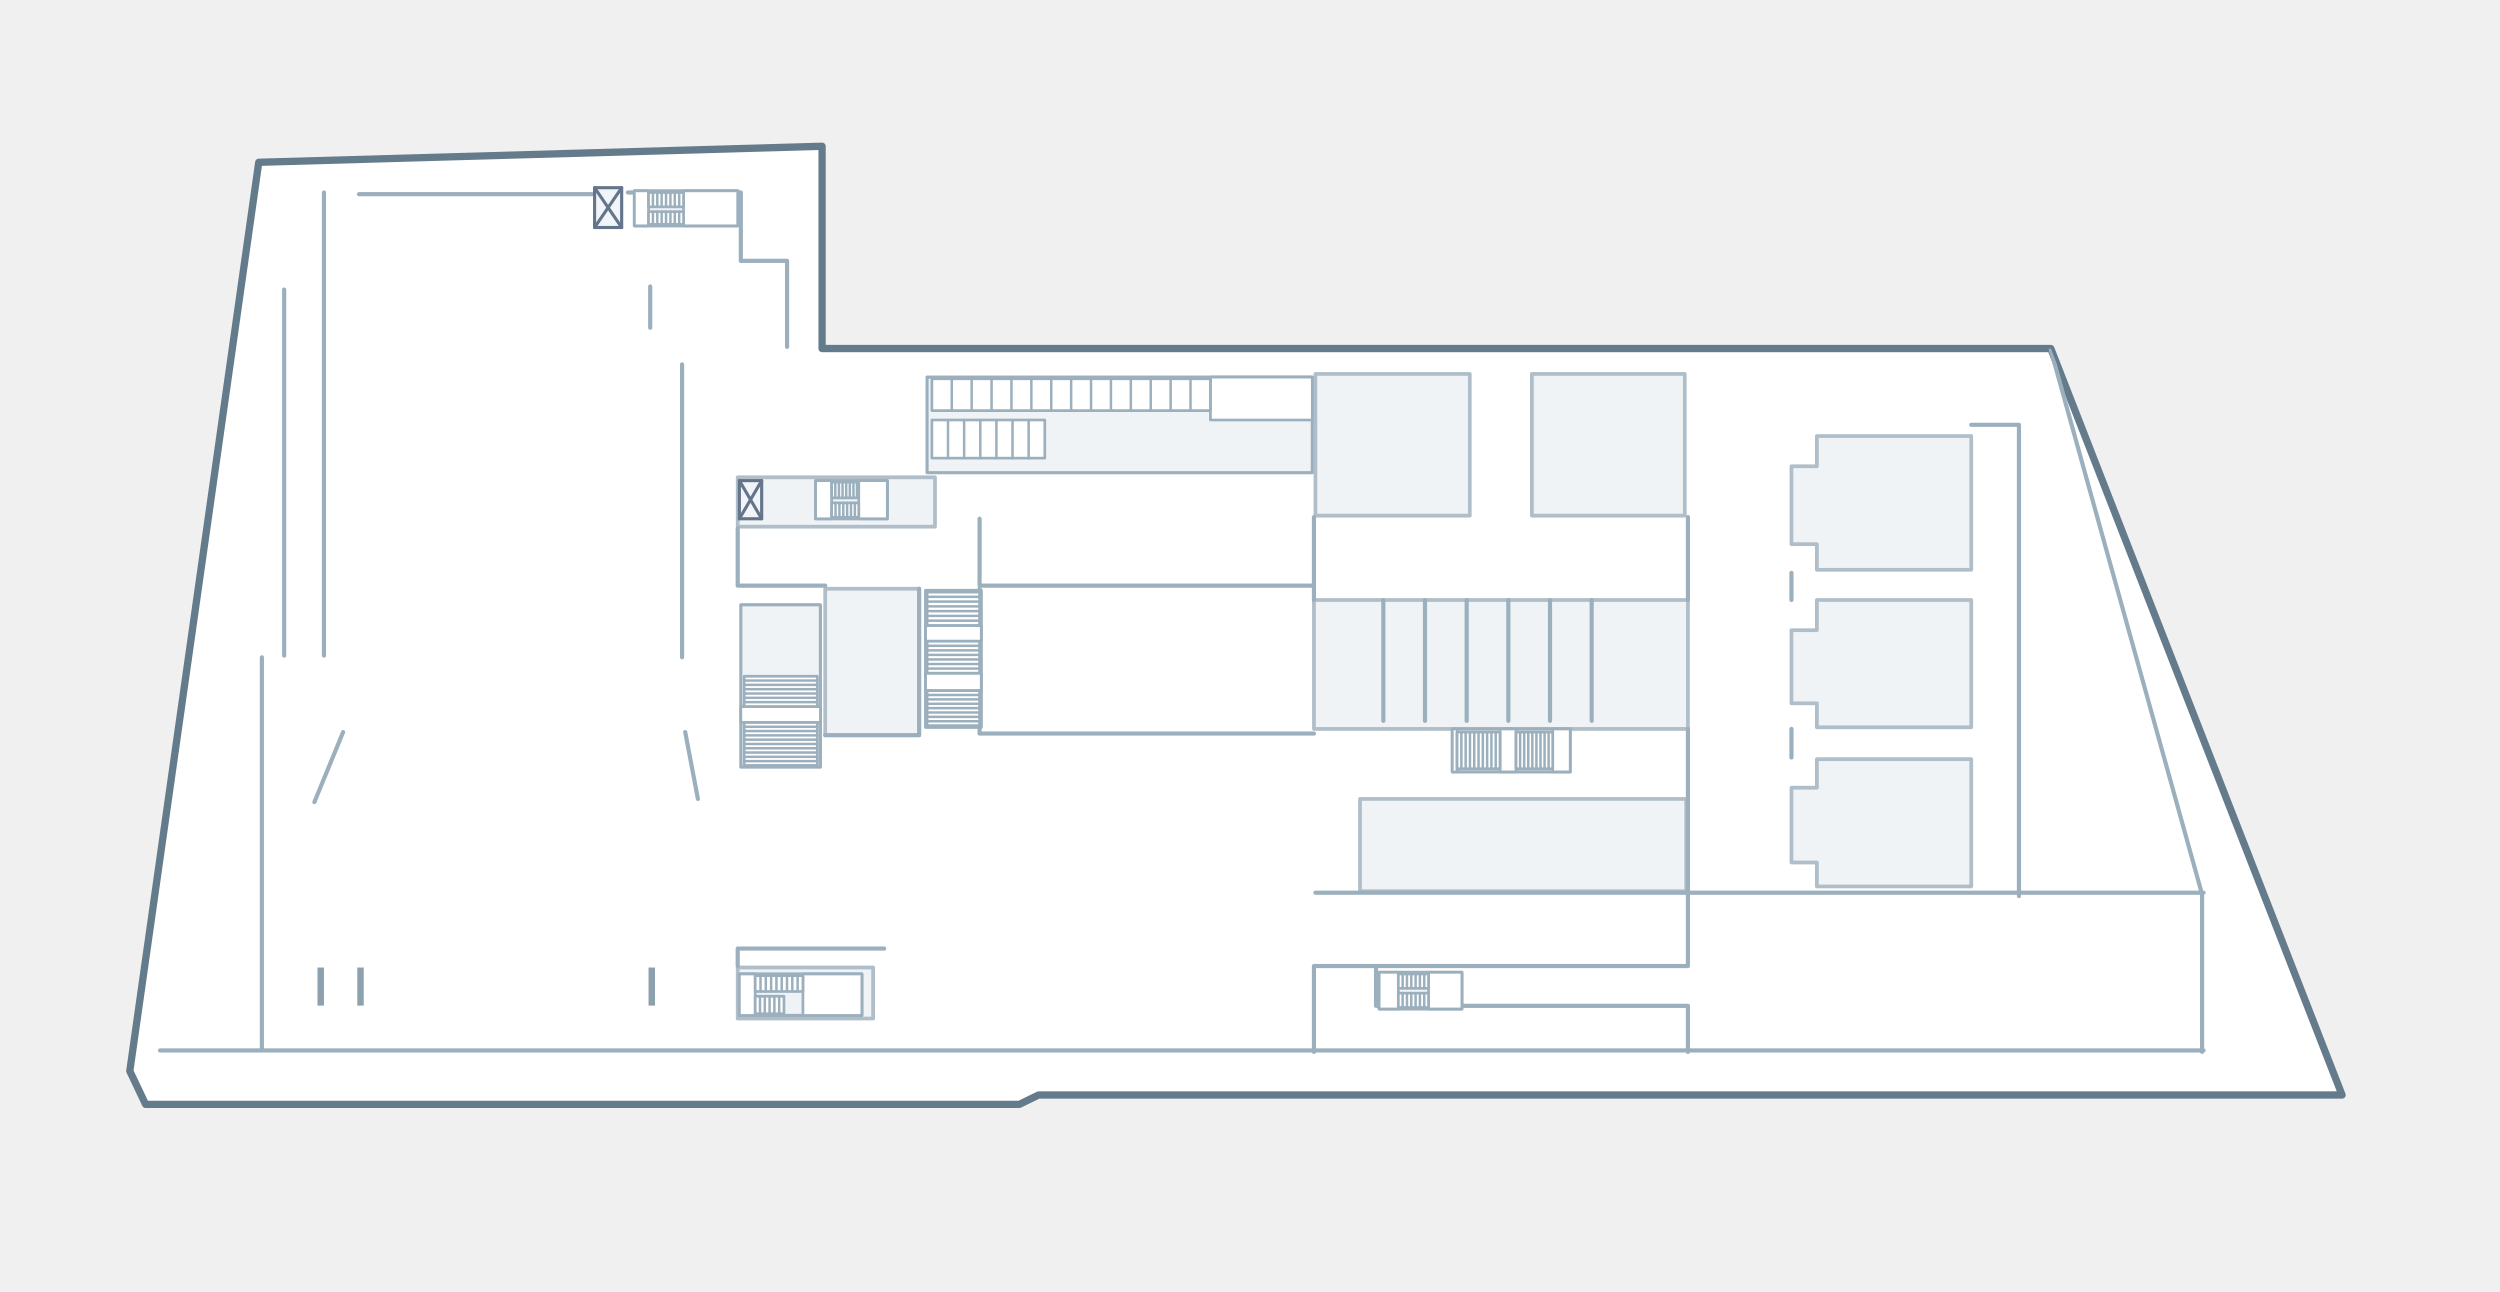
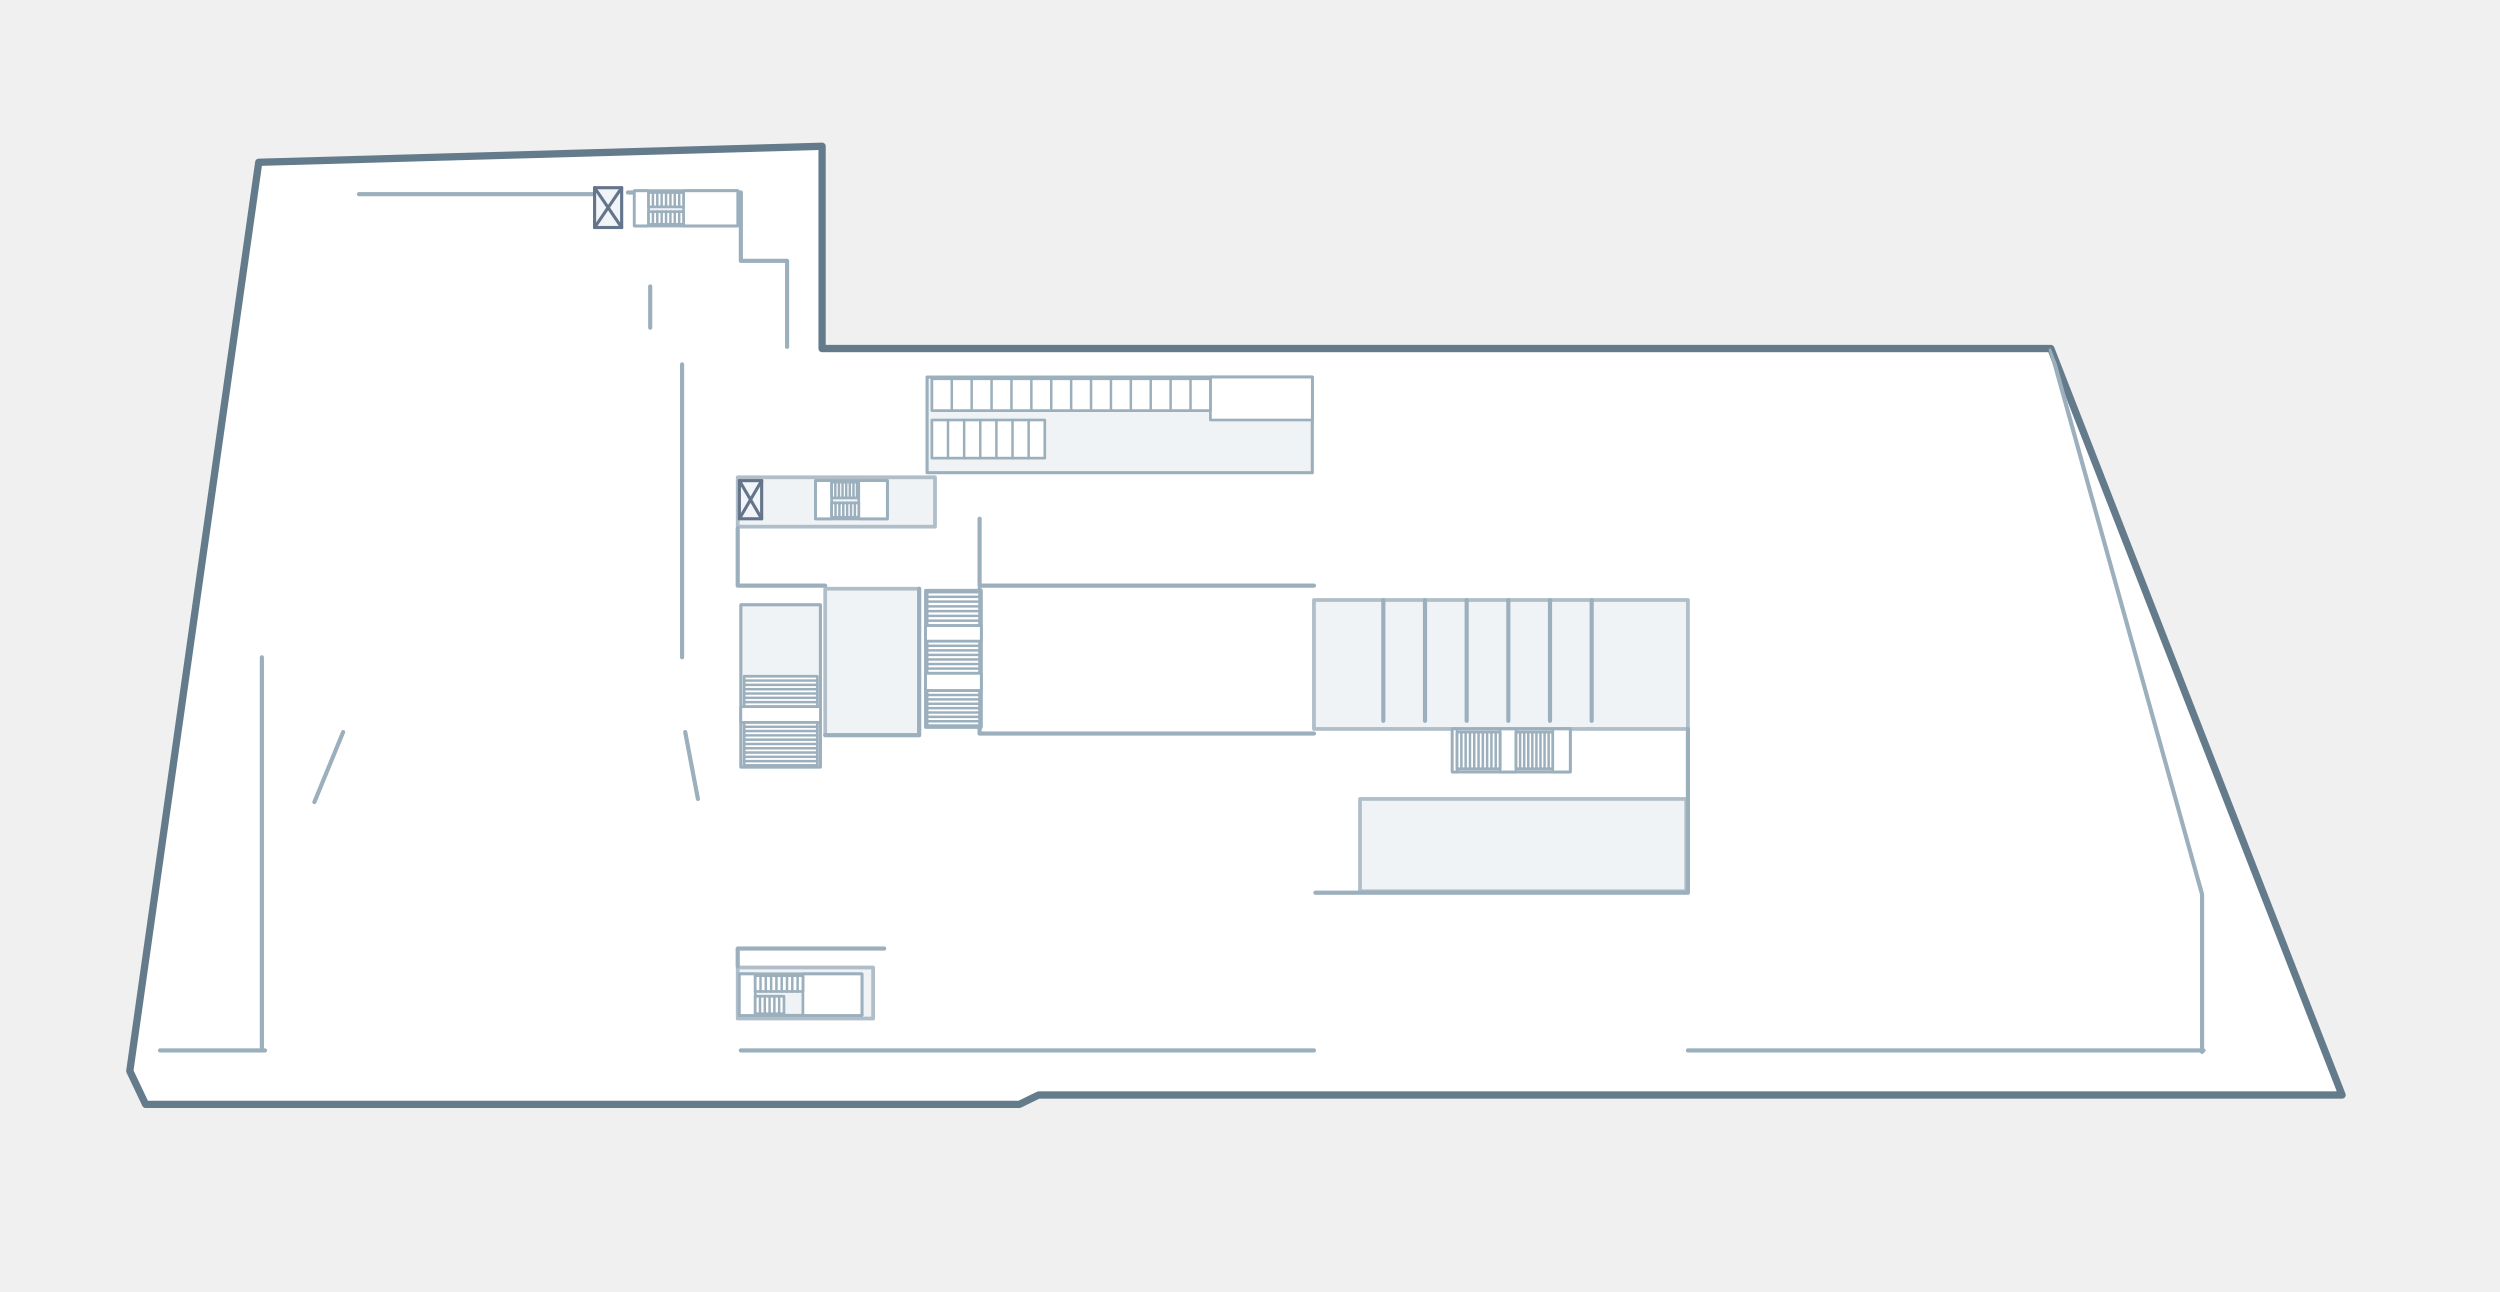
<svg xmlns="http://www.w3.org/2000/svg" viewBox="0 0 1200 620">
  <g stroke-linejoin="round" stroke-linecap="round">
    <defs>
      <clipPath id="indoor-boundary-b1">
        <path d="M62.3 514.1L124.2 77.9L394.6 70.2V167.3H984.4L1124.2 525.6H498.5L489.3 530.1H69.9Z" />
      </clipPath>
    </defs>
    <path d="M62.3 514.1L124.2 77.9L394.6 70.2V167.3H984.4L1124.2 525.6H498.5L489.3 530.1H69.9Z" fill="#fff" stroke="#647b8b" stroke-width="3.5" />
    <g clip-path="url(#indoor-boundary-b1)">
      <g fill="#f0f3f6" stroke="#afbec8" stroke-width="1.8">
-         <path d="M631.4 179.5H705.5V247.5H631.4Z" />
-         <path d="M735.3 179.5H808.7V247.5H735.3Z" />
-         <path d="M872.1 209.3H946.2V273.5H872.1V261.2H859.9V223.8H872.1Z" />
-         <path d="M872.1 288H946.2V349.1H872.1V337.6H859.9V302.5H872.1Z" />
-         <path d="M872.1 364.4H946.2V425.5H872.1V414H859.9V378.1H872.1Z" />
        <path d="M354.1 229.1H448.8V252.8H354.1Z" />
        <path d="M396.1 282.6H441.2V352.9H396.1Z" />
        <path d="M652.8 383.5H809.4V427.8H652.8Z" />
        <path d="M630.7 288H810.2V349.9H630.7Z" />
        <path d="M354.1 464.4H419.1V488.9H354.1Z" />
      </g>
-       <path d="M155.5 92.4V314.7M172.3 93.2H284.6M301.4 92.4H355.6V125.2M355.6 125.2H377.8V166.5M136.4 139V314.7M125.7 315.5V504.2M327.4 174.9V315.5M312.1 137.5V157.3M164.7 351.4L150.9 385M328.9 351.4L335 383.5M354.1 253.6V281.1H396.1M441.2 282.6V352.9H396.1M470.2 249V281.1H630.7M470.2 282.6V352.1H630.7M630.7 248.2V288M810.2 248.2V288M810.2 349.9V463.7H630.7V504.9M946.2 203.9H969.1V430.1M984.4 168L1057 429.3V504.9M859.9 275V288M859.9 349.9V363.6M631.4 428.5H1057.7M660.5 464.4V482.8H810.2M810.2 483.5V504.9M354.1 463.7V455.3H424.4M76.8 504.2H1057.7M664 288V346M684 288V346M704 288V346M724 288V346M744 288V346M764 288V346" fill="none" stroke="#9bafbd" stroke-width="2" />
+       <path d="M172.3 93.2H284.6M301.4 92.4H355.6V125.2M355.6 125.2H377.8V166.5M125.7 315.5V504.2M327.4 174.9V315.5M312.1 137.5V157.3M164.7 351.4L150.9 385M328.9 351.4L335 383.5M354.1 253.6V281.1H396.1M441.2 282.6V352.9H396.1M470.2 249V281.1H630.7M470.2 282.6V352.1H630.7M810.2 349.9V428.5M984.4 168L1057 429.3V504.9M631.4 428.5H810.2M354.1 463.7V455.3H424.4M76.8 504.2H127.2M355.6 504.2H630.7M810.2 504.2H1057.7M664 288V346M684 288V346M704 288V346M724 288V346M744 288V346M764 288V346" fill="none" stroke="#9bafbd" stroke-width="2" />
      <g>
        <path d="M445 181H629.9V226.9H445Z" fill="#f0f3f6" stroke="#9bafbd" stroke-width="1.5" />
        <path d="M581 181H629.9V201.6H581Z" fill="#fff" stroke="#9bafbd" stroke-width="1.3" />
        <rect x="447.3" y="181.8" width="133.7" height="15.3" fill="#fff" stroke="#9bafbd" stroke-width="1.3" />
        <path d="M456.85 181.8v15.3M466.4 181.8v15.3M475.95 181.8v15.3M485.5 181.8v15.3M495.05 181.8v15.3M504.6 181.8v15.3M514.15 181.8v15.3M523.7 181.8v15.3M533.25 181.8v15.3M542.8 181.8v15.3M552.35 181.8v15.3M561.9 181.8v15.3M571.45 181.8v15.3" fill="none" stroke="#9bafbd" stroke-width="1.2" />
        <rect x="447.3" y="201.6" width="54.2" height="18.3" fill="#fff" stroke="#9bafbd" stroke-width="1.3" />
        <path d="M455.043 201.6v18.3M462.786 201.6v18.3M470.529 201.6v18.3M478.271 201.6v18.3M486.014 201.6v18.3M493.757 201.6v18.3" fill="none" stroke="#9bafbd" stroke-width="1.2" />
      </g>
      <g>
        <path d="M355.6 290.3H393.8V368.2H355.6Z" fill="#f0f3f6" stroke="#9bafbd" stroke-width="1.5" />
        <path d="M355.6 339.2H393.8V346.8H355.6Z" fill="#fff" stroke="#9bafbd" stroke-width="1.3" />
        <rect x="357.2" y="324.6" width="35.1" height="14.5" fill="#fff" stroke="#9bafbd" stroke-width="1.3" />
        <path d="M357.2 326.671h35.1M357.2 328.743h35.1M357.2 330.814h35.1M357.2 332.886h35.1M357.2 334.957h35.1M357.2 337.029h35.1" fill="none" stroke="#9bafbd" stroke-width="1.2" />
        <rect x="357.2" y="346.8" width="35.1" height="20.6" fill="#fff" stroke="#9bafbd" stroke-width="1.3" />
        <path d="M357.2 348.86h35.1M357.2 350.92h35.1M357.2 352.98h35.1M357.2 355.04h35.1M357.2 357.1h35.1M357.2 359.16h35.1M357.2 361.22h35.1M357.2 363.28h35.1M357.2 365.34h35.1" fill="none" stroke="#9bafbd" stroke-width="1.2" />
      </g>
      <g>
        <path d="M444.3 283.4H471V349.1H444.3Z" fill="#f0f3f6" stroke="#9bafbd" stroke-width="1.5" />
        <path d="M444.3 300.2H471V307.8H444.3Z" fill="#fff" stroke="#9bafbd" stroke-width="1.3" />
        <path d="M444.3 323.1H471V331.5H444.3Z" fill="#fff" stroke="#9bafbd" stroke-width="1.3" />
        <rect x="445" y="284.2" width="25.2" height="16" fill="#fff" stroke="#9bafbd" stroke-width="1.3" />
        <path d="M445 286.486h25.2M445 288.771h25.2M445 291.057h25.2M445 293.343h25.2M445 295.629h25.2M445 297.914h25.2" fill="none" stroke="#9bafbd" stroke-width="1.2" />
        <rect x="445" y="307.8" width="25.2" height="15.3" fill="#fff" stroke="#9bafbd" stroke-width="1.3" />
        <path d="M445 309.986h25.2M445 312.171h25.2M445 314.357h25.2M445 316.543h25.2M445 318.729h25.2M445 320.914h25.2" fill="none" stroke="#9bafbd" stroke-width="1.2" />
        <rect x="445" y="331.5" width="25.2" height="16.8" fill="#fff" stroke="#9bafbd" stroke-width="1.3" />
        <path d="M445 333.6h25.2M445 335.7h25.2M445 337.8h25.2M445 339.9h25.2M445 342h25.2M445 344.1h25.2M445 346.2h25.2" fill="none" stroke="#9bafbd" stroke-width="1.2" />
      </g>
      <g>
        <path d="M697.1 349.9H753.7V370.5H697.1Z" fill="#f0f3f6" stroke="#9bafbd" stroke-width="1.5" />
        <path d="M697.1 349.9H699.4V370.5H697.1Z" fill="#fff" stroke="#9bafbd" stroke-width="1.3" />
        <path d="M720 349.9H727.7V370.5H720Z" fill="#fff" stroke="#9bafbd" stroke-width="1.3" />
        <path d="M745.3 349.9H753.7V370.5H745.3Z" fill="#fff" stroke="#9bafbd" stroke-width="1.3" />
        <rect x="699.4" y="351.4" width="20.6" height="17.6" fill="#fff" stroke="#9bafbd" stroke-width="1.3" />
        <path d="M701.46 351.4v17.6M703.52 351.4v17.6M705.58 351.4v17.6M707.64 351.4v17.6M709.7 351.4v17.6M711.76 351.4v17.6M713.82 351.4v17.6M715.88 351.4v17.6M717.94 351.4v17.6" fill="none" stroke="#9bafbd" stroke-width="1.2" />
        <rect x="727.7" y="351.4" width="17.6" height="17.6" fill="#fff" stroke="#9bafbd" stroke-width="1.3" />
        <path d="M729.656 351.4v17.6M731.611 351.4v17.6M733.567 351.4v17.6M735.522 351.4v17.6M737.478 351.4v17.6M739.433 351.4v17.6M741.389 351.4v17.6M743.344 351.4v17.6" fill="none" stroke="#9bafbd" stroke-width="1.2" />
      </g>
      <g>
        <path d="M391.5 230.7H425.9V249H391.5Z" fill="#f0f3f6" stroke="#9bafbd" stroke-width="1.5" />
        <path d="M391.5 230.7H399.2V249H391.5Z" fill="#fff" stroke="#9bafbd" stroke-width="1.3" />
        <path d="M412.2 230.7H425.9V249H412.2Z" fill="#fff" stroke="#9bafbd" stroke-width="1.3" />
        <rect x="399.2" y="231.4" width="12.2" height="7.6" fill="#fff" stroke="#9bafbd" stroke-width="1.3" />
        <path d="M400.943 231.4v7.6M402.686 231.4v7.6M404.429 231.4v7.6M406.171 231.4v7.6M407.914 231.4v7.6M409.657 231.4v7.6" fill="none" stroke="#9bafbd" stroke-width="1.2" />
        <rect x="399.2" y="241.4" width="13" height="6.9" fill="#fff" stroke="#9bafbd" stroke-width="1.3" />
        <path d="M401.057 241.4v6.9M402.914 241.4v6.9M404.771 241.4v6.9M406.629 241.4v6.9M408.486 241.4v6.9M410.343 241.4v6.9" fill="none" stroke="#9bafbd" stroke-width="1.2" />
      </g>
      <g>
        <path d="M304.5 91.6H354.1V108.4H304.5Z" fill="#f0f3f6" stroke="#9bafbd" stroke-width="1.5" />
        <path d="M304.5 91.6H311.3V108.4H304.5Z" fill="#fff" stroke="#9bafbd" stroke-width="1.3" />
        <path d="M328.1 91.6H354.1V108.4H328.1Z" fill="#fff" stroke="#9bafbd" stroke-width="1.3" />
        <rect x="311.3" y="92.4" width="16.8" height="6.9" fill="#fff" stroke="#9bafbd" stroke-width="1.3" />
        <path d="M313.4 92.4v6.9M315.5 92.4v6.9M317.6 92.4v6.9M319.7 92.4v6.9M321.8 92.4v6.9M323.9 92.4v6.9M326 92.4v6.9" fill="none" stroke="#9bafbd" stroke-width="1.2" />
        <rect x="311.3" y="101.6" width="16.8" height="6.1" fill="#fff" stroke="#9bafbd" stroke-width="1.3" />
        <path d="M313.4 101.6v6.1M315.5 101.6v6.1M317.6 101.6v6.1M319.7 101.6v6.1M321.8 101.6v6.1M323.9 101.6v6.1M326 101.6v6.1" fill="none" stroke="#9bafbd" stroke-width="1.2" />
      </g>
      <g>
        <path d="M354.9 467.5H413.7V487.4H354.9Z" fill="#f0f3f6" stroke="#9bafbd" stroke-width="1.5" />
        <path d="M354.9 467.5H362.5V487.4H354.9Z" fill="#fff" stroke="#9bafbd" stroke-width="1.3" />
        <path d="M385.4 467.5H413.7V487.4H385.4Z" fill="#fff" stroke="#9bafbd" stroke-width="1.3" />
        <rect x="362.5" y="468.3" width="22.9" height="7.6" fill="#fff" stroke="#9bafbd" stroke-width="1.3" />
        <path d="M365.044 468.3v7.6M367.589 468.3v7.6M370.133 468.3v7.6M372.678 468.3v7.6M375.222 468.3v7.6M377.767 468.3v7.6M380.311 468.3v7.6M382.856 468.3v7.6" fill="none" stroke="#9bafbd" stroke-width="1.2" />
        <rect x="362.5" y="478.2" width="13.8" height="8.4" fill="#fff" stroke="#9bafbd" stroke-width="1.3" />
        <path d="M364.8 478.2v8.4M367.1 478.2v8.4M369.4 478.2v8.4M371.7 478.2v8.4M374 478.2v8.4" fill="none" stroke="#9bafbd" stroke-width="1.2" />
      </g>
-       <g>
-         <path d="M662 466.7H701.7V484.3H662Z" fill="#f0f3f6" stroke="#9bafbd" stroke-width="1.5" />
-         <path d="M662 466.7H671.2V484.3H662Z" fill="#fff" stroke="#9bafbd" stroke-width="1.3" />
-         <path d="M685.7 466.7H701.7V484.3H685.7Z" fill="#fff" stroke="#9bafbd" stroke-width="1.3" />
-         <rect x="671.2" y="467.5" width="14.5" height="6.9" fill="#fff" stroke="#9bafbd" stroke-width="1.3" />
-         <path d="M673.271 467.5v6.9M675.343 467.5v6.9M677.414 467.5v6.9M679.486 467.5v6.9M681.557 467.5v6.9M683.629 467.5v6.9" fill="none" stroke="#9bafbd" stroke-width="1.2" />
-         <rect x="671.2" y="476.7" width="14.5" height="6.9" fill="#fff" stroke="#9bafbd" stroke-width="1.3" />
-         <path d="M673.271 476.7v6.9M675.343 476.7v6.9M677.414 476.7v6.9M679.486 476.7v6.9M681.557 476.7v6.9M683.629 476.7v6.9" fill="none" stroke="#9bafbd" stroke-width="1.2" />
-       </g>
      <g fill="#f1f5f9" stroke="#64748b" stroke-width="1.5">
        <rect x="285.4" y="90.1" width="13" height="19.1" />
        <path d="M285.4 90.1l13 19.1m0 -19.1l-13 19.1" />
      </g>
      <g fill="#f1f5f9" stroke="#64748b" stroke-width="1.5">
        <rect x="354.9" y="230.7" width="10.7" height="18.3" />
        <path d="M354.9 230.7l10.7 18.3m0 -18.3l-10.7 18.3" />
      </g>
-       <rect x="152.4" y="464.4" width="3.1" height="18.3" fill="#8ca0ad" />
-       <rect x="171.5" y="464.4" width="3.1" height="18.3" fill="#8ca0ad" />
-       <rect x="311.3" y="464.4" width="3.1" height="18.3" fill="#8ca0ad" />
-       <g fill="none" stroke="#64748b" stroke-width="1.5" />
    </g>
  </g>
</svg>
